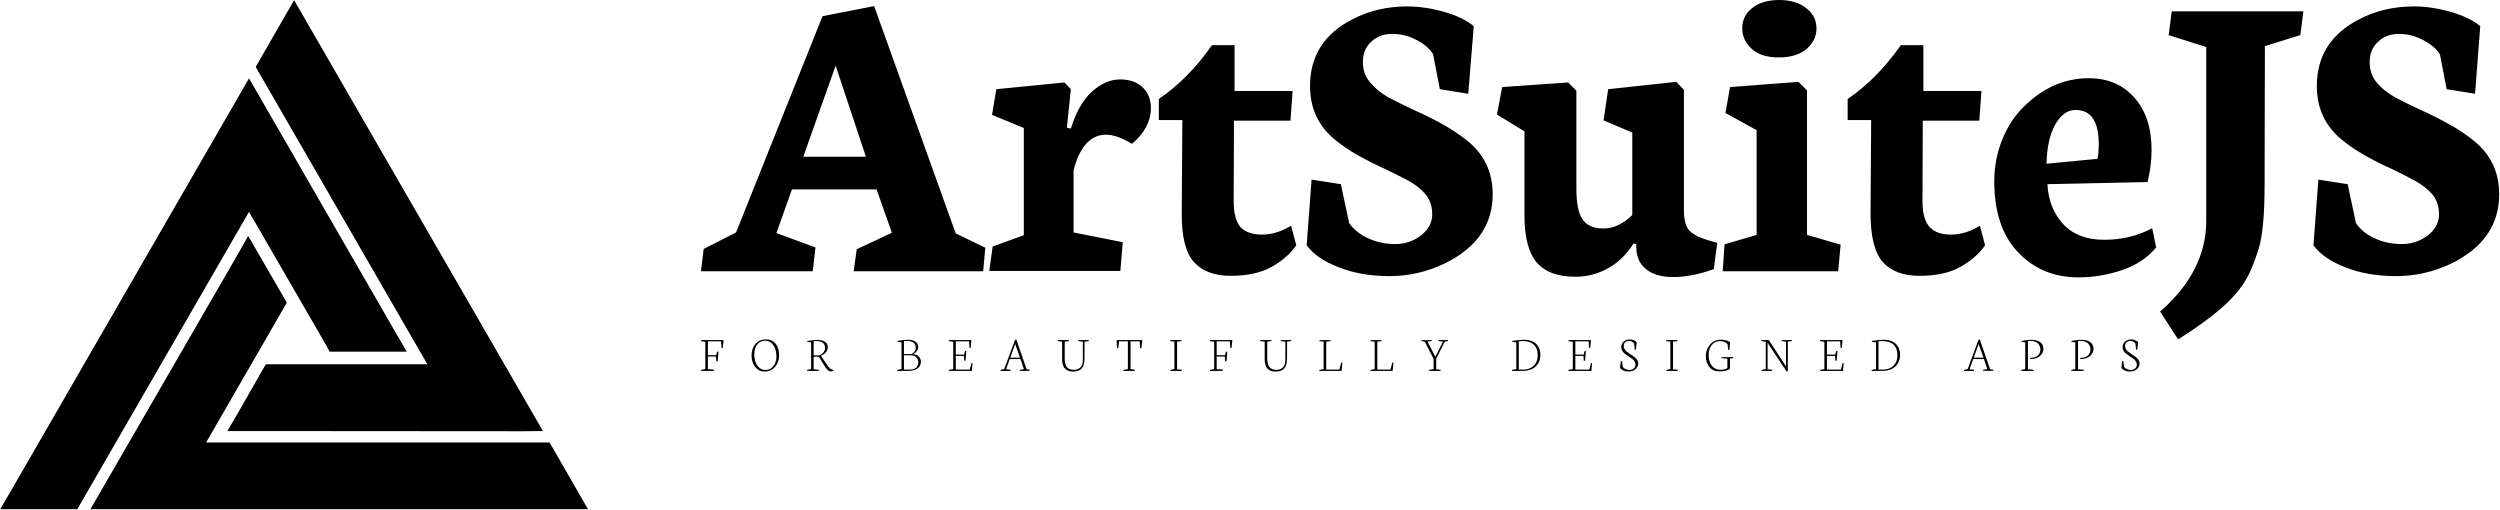
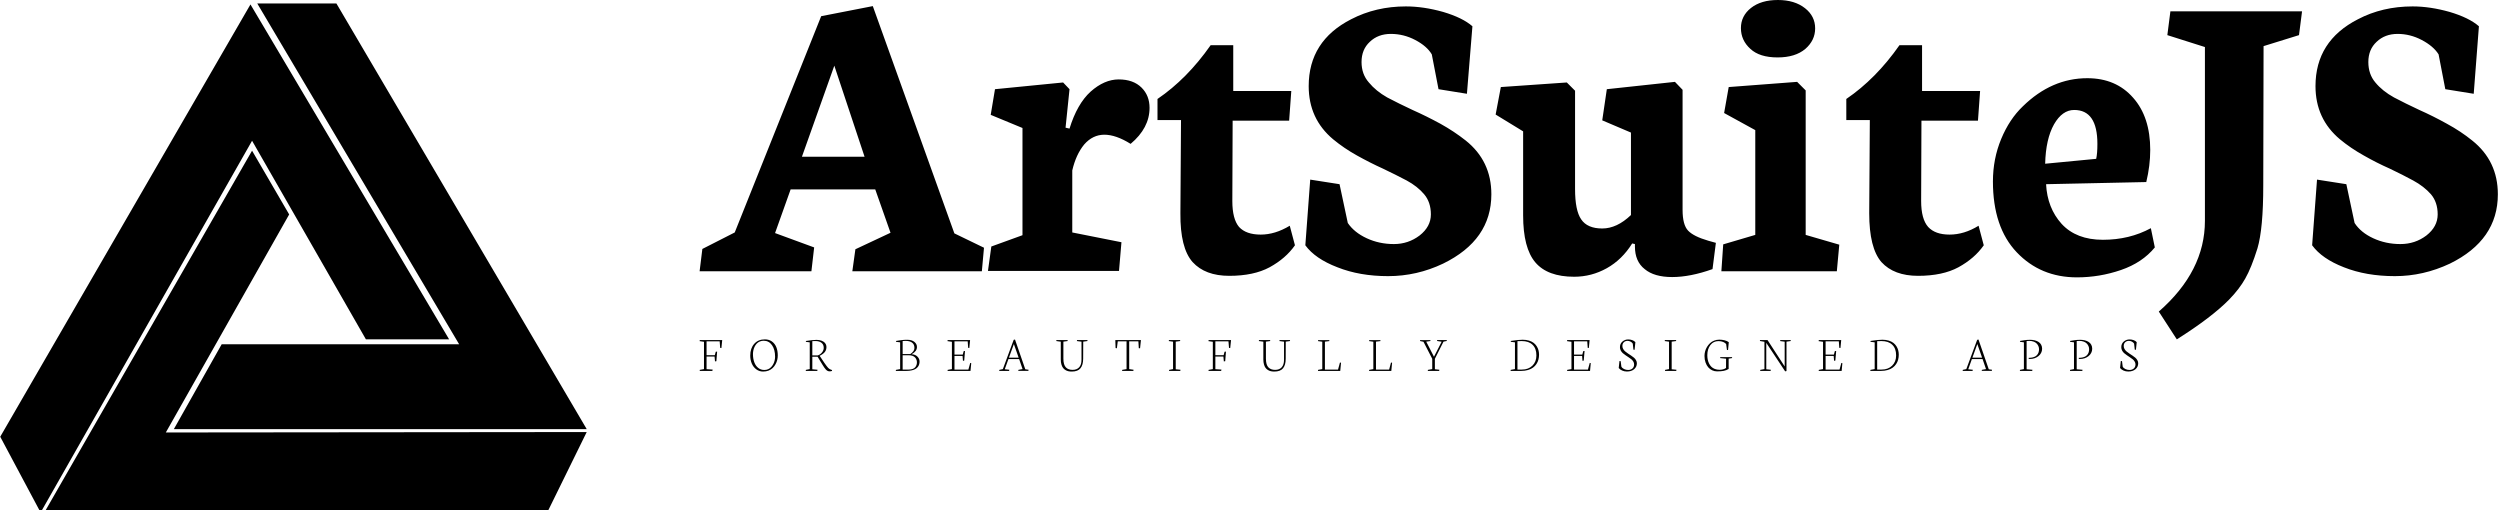
<svg xmlns="http://www.w3.org/2000/svg" data-v-d3f97b9e="" viewBox="0 0 442 90">
-   <g data-v-d3f97b9e="" id="b6e837f1-7a9d-4e94-bd60-f1141feb8003" fill="black" transform="matrix(5.400541,0,0,5.400541,124.5742,-29.81098)">
+   <g data-v-d3f97b9e="" id="f2e987d4-03be-489e-a53c-4e43bb200078" fill="black" transform="matrix(5.400541,0,0,5.400541,124.3387,-29.81098)">
    <path d="M4.29 7.67L3.23 10.65L5.28 10.65L4.29 7.67ZM3.54 14.40L-0.12 14.40L-0.03 13.67L1.03 13.13L3.86 6.05L5.55 5.72L8.22 13.16L9.19 13.63L9.12 14.40L4.88 14.40L4.98 13.68L6.13 13.14L5.63 11.72L2.86 11.72L2.35 13.15L3.63 13.62L3.54 14.40ZM13.61 14.39L9.32 14.39L9.43 13.59L10.45 13.22L10.45 9.71L9.41 9.28L9.55 8.44L11.78 8.22L11.99 8.44L11.86 9.70L11.99 9.73L11.99 9.73Q12.24 8.92 12.68 8.52L12.68 8.52L12.68 8.52Q13.13 8.12 13.60 8.12L13.60 8.12L13.60 8.12Q14.08 8.12 14.35 8.39L14.35 8.39L14.35 8.39Q14.61 8.65 14.61 9.05L14.61 9.05L14.61 9.05Q14.61 9.71 13.99 10.23L13.99 10.23L13.99 10.23Q13.51 9.93 13.13 9.93L13.13 9.93L13.13 9.93Q12.75 9.93 12.47 10.25L12.47 10.25L12.47 10.25Q12.20 10.58 12.08 11.10L12.08 11.10L12.08 13.13L13.69 13.45L13.61 14.39ZM17.32 12.10L17.32 12.10Q17.32 12.69 17.54 12.95L17.54 12.95L17.54 12.95Q17.77 13.20 18.25 13.20L18.25 13.20L18.25 13.20Q18.72 13.20 19.20 12.91L19.20 12.91L19.37 13.55L19.37 13.55Q19.07 13.98 18.54 14.27L18.54 14.27L18.54 14.27Q18.02 14.55 17.22 14.55L17.22 14.55L17.22 14.55Q16.43 14.55 16.02 14.10L16.02 14.10L16.02 14.10Q15.61 13.64 15.62 12.50L15.62 12.50L15.64 9.45L14.87 9.45L14.87 8.76L14.87 8.76Q15.84 8.10 16.61 7L16.61 7L17.35 7L17.35 8.50L19.25 8.50L19.18 9.47L17.33 9.47L17.32 12.10ZM19.71 13.55L19.71 13.55L19.87 11.40L20.83 11.55L21.10 12.82L21.10 12.82Q21.31 13.13 21.72 13.32L21.72 13.32L21.72 13.32Q22.13 13.51 22.61 13.51L22.61 13.51L22.61 13.51Q23.08 13.51 23.45 13.23L23.45 13.23L23.45 13.23Q23.82 12.94 23.82 12.54L23.82 12.54L23.82 12.54Q23.82 12.14 23.60 11.88L23.60 11.88L23.60 11.88Q23.38 11.62 23.03 11.43L23.03 11.43L23.03 11.43Q22.67 11.24 22.25 11.04L22.25 11.04L22.25 11.04Q21.83 10.85 21.40 10.61L21.40 10.61L21.40 10.61Q20.97 10.37 20.62 10.08L20.62 10.08L20.62 10.08Q19.82 9.41 19.82 8.34L19.82 8.34L19.82 8.34Q19.82 6.86 21.21 6.15L21.21 6.15L21.21 6.15Q22.02 5.73 23.00 5.73L23.00 5.73L23.00 5.73Q23.58 5.73 24.22 5.91L24.22 5.91L24.22 5.91Q24.86 6.10 25.18 6.38L25.18 6.38L25.00 8.59L24.07 8.44L23.85 7.30L23.85 7.30Q23.69 7.03 23.31 6.83L23.31 6.83L23.31 6.83Q22.93 6.63 22.51 6.63L22.51 6.63L22.51 6.63Q22.09 6.63 21.82 6.89L21.82 6.89L21.82 6.89Q21.55 7.14 21.55 7.55L21.55 7.55L21.55 7.55Q21.55 7.95 21.79 8.22L21.79 8.22L21.79 8.22Q22.02 8.50 22.39 8.71L22.39 8.71L22.39 8.71Q22.77 8.91 23.22 9.12L23.22 9.12L23.22 9.12Q23.67 9.32 24.13 9.57L24.13 9.57L24.13 9.57Q24.58 9.82 24.96 10.12L24.96 10.12L24.96 10.12Q25.80 10.79 25.80 11.88L25.80 11.88L25.80 11.88Q25.80 13.38 24.22 14.15L24.22 14.15L24.22 14.15Q23.36 14.56 22.42 14.56L22.42 14.56L22.42 14.56Q21.49 14.56 20.76 14.27L20.76 14.27L20.76 14.27Q20.03 13.99 19.71 13.55ZM28.54 11.71L28.54 11.71Q28.54 12.41 28.74 12.70L28.74 12.70L28.74 12.70Q28.94 13.00 29.43 13.00L29.43 13.00L29.43 13.00Q29.91 13.00 30.37 12.56L30.37 12.56L30.37 9.86L29.43 9.46L29.58 8.44L31.81 8.20L32.06 8.46L32.06 12.39L32.06 12.39Q32.06 12.88 32.24 13.07L32.24 13.07L32.24 13.07Q32.42 13.26 32.90 13.40L32.90 13.40L33.15 13.47L33.04 14.33L33.04 14.33Q32.31 14.59 31.72 14.59L31.72 14.59L31.72 14.59Q31.13 14.59 30.82 14.33L30.82 14.33L30.82 14.33Q30.50 14.08 30.50 13.59L30.50 13.59L30.50 13.51L30.41 13.49L30.41 13.49Q30.08 14.02 29.58 14.30L29.58 14.30L29.58 14.30Q29.08 14.58 28.51 14.58L28.51 14.58L28.51 14.58Q27.64 14.58 27.24 14.11L27.24 14.11L27.24 14.11Q26.84 13.64 26.84 12.57L26.84 12.57L26.84 9.82L25.94 9.27L26.11 8.37L28.27 8.22L28.54 8.49L28.54 11.71ZM35.17 7.40L35.17 7.40L35.17 7.40Q34.58 7.40 34.28 7.12L34.28 7.12L34.28 7.12Q33.97 6.84 33.97 6.44L33.97 6.44L33.97 6.44Q33.97 6.04 34.30 5.78L34.30 5.78L34.30 5.78Q34.63 5.52 35.18 5.52L35.18 5.52L35.18 5.52Q35.73 5.52 36.07 5.79L36.07 5.79L36.07 5.79Q36.40 6.05 36.40 6.45L36.40 6.45L36.40 6.45Q36.40 6.84 36.08 7.12L36.08 7.12L36.08 7.12Q35.75 7.40 35.17 7.40ZM37.11 14.40L33.33 14.40L33.39 13.52L34.44 13.21L34.44 9.78L33.42 9.22L33.57 8.37L35.81 8.20L36.09 8.48L36.09 13.21L37.19 13.53L37.11 14.40ZM39.87 12.10L39.87 12.10Q39.87 12.69 40.10 12.95L40.10 12.95L40.10 12.95Q40.33 13.20 40.80 13.20L40.80 13.20L40.80 13.20Q41.28 13.20 41.75 12.91L41.75 12.91L41.92 13.55L41.92 13.55Q41.62 13.98 41.09 14.27L41.09 14.27L41.09 14.27Q40.57 14.55 39.77 14.55L39.77 14.55L39.77 14.55Q38.98 14.55 38.57 14.10L38.57 14.10L38.57 14.10Q38.17 13.64 38.17 12.50L38.17 12.50L38.19 9.45L37.42 9.45L37.42 8.76L37.42 8.76Q38.39 8.10 39.16 7L39.16 7L39.90 7L39.90 8.50L41.80 8.50L41.73 9.47L39.88 9.47L39.87 12.10ZM45.64 10.23L45.64 10.23L45.64 10.23Q45.64 9.12 44.88 9.12L44.88 9.12L44.88 9.12Q44.49 9.12 44.22 9.59L44.22 9.59L44.22 9.59Q43.95 10.07 43.93 10.88L43.93 10.88L45.60 10.72L45.60 10.72Q45.64 10.55 45.64 10.23ZM42.22 11.46L42.22 11.46L42.22 11.46Q42.22 10.72 42.49 10.07L42.49 10.07L42.49 10.07Q42.76 9.42 43.20 9.00L43.20 9.00L43.20 9.00Q44.14 8.08 45.31 8.08L45.31 8.08L45.31 8.08Q46.25 8.08 46.81 8.72L46.81 8.72L46.81 8.72Q47.37 9.35 47.37 10.43L47.37 10.43L47.37 10.43Q47.37 10.94 47.24 11.48L47.24 11.48L43.96 11.55L43.96 11.55Q44.00 12.33 44.47 12.85L44.47 12.85L44.47 12.85Q44.95 13.37 45.82 13.37L45.82 13.37L45.82 13.37Q46.69 13.37 47.39 12.99L47.39 12.99L47.52 13.62L47.52 13.62Q47.11 14.12 46.41 14.36L46.41 14.36L46.41 14.36Q45.71 14.60 44.97 14.60L44.97 14.60L44.97 14.60Q43.78 14.60 43.00 13.78L43.00 13.78L43.00 13.78Q42.22 12.96 42.22 11.46ZM48.24 16.63L47.65 15.72L47.65 15.72Q49.16 14.40 49.16 12.75L49.16 12.75L49.16 7.06L47.93 6.67L48.03 5.89L52.34 5.89L52.24 6.67L51.08 7.03L51.07 11.59L51.07 11.59Q51.07 13.01 50.88 13.65L50.88 13.65L50.88 13.65Q50.68 14.29 50.48 14.64L50.48 14.64L50.48 14.64Q50.29 14.98 49.95 15.33L49.95 15.33L49.95 15.33Q49.38 15.91 48.24 16.63L48.24 16.63ZM52.67 13.55L52.67 13.55L52.83 11.40L53.79 11.55L54.06 12.82L54.06 12.82Q54.26 13.13 54.67 13.32L54.67 13.32L54.67 13.32Q55.08 13.51 55.56 13.51L55.56 13.51L55.56 13.51Q56.04 13.51 56.41 13.23L56.41 13.23L56.41 13.23Q56.78 12.94 56.78 12.54L56.78 12.54L56.78 12.54Q56.78 12.14 56.56 11.88L56.56 11.88L56.56 11.88Q56.33 11.62 55.98 11.43L55.98 11.43L55.98 11.43Q55.63 11.24 55.21 11.04L55.21 11.04L55.21 11.04Q54.78 10.85 54.36 10.61L54.36 10.61L54.36 10.61Q53.93 10.37 53.58 10.08L53.58 10.08L53.58 10.08Q52.78 9.41 52.78 8.34L52.78 8.34L52.78 8.34Q52.78 6.86 54.17 6.15L54.17 6.15L54.17 6.15Q54.97 5.73 55.96 5.73L55.96 5.73L55.96 5.73Q56.53 5.73 57.17 5.91L57.17 5.91L57.17 5.91Q57.81 6.10 58.13 6.38L58.13 6.38L57.96 8.59L57.03 8.44L56.81 7.30L56.81 7.30Q56.64 7.03 56.26 6.83L56.26 6.83L56.26 6.83Q55.88 6.63 55.47 6.63L55.47 6.63L55.47 6.63Q55.05 6.63 54.78 6.89L54.78 6.89L54.78 6.89Q54.51 7.14 54.51 7.55L54.51 7.55L54.51 7.55Q54.51 7.95 54.74 8.22L54.74 8.22L54.74 8.22Q54.97 8.50 55.35 8.71L55.35 8.71L55.35 8.71Q55.73 8.91 56.18 9.12L56.18 9.12L56.18 9.12Q56.63 9.32 57.08 9.57L57.08 9.57L57.08 9.57Q57.54 9.82 57.91 10.12L57.91 10.12L57.91 10.12Q58.75 10.79 58.75 11.88L58.75 11.88L58.75 11.88Q58.75 13.38 57.18 14.15L57.18 14.15L57.18 14.15Q56.31 14.56 55.38 14.56L55.38 14.56L55.38 14.56Q54.44 14.56 53.71 14.27L53.71 14.27L53.71 14.27Q52.99 13.99 52.67 13.55Z" />
  </g>
-   <g data-v-d3f97b9e="" id="69034f89-1306-4c41-a82a-49ea4d079e80" transform="matrix(1.154734,0,0,1.154734,-5.736719,-12.70672)" stroke="none" fill="black">
-     <path style="text-indent:0;text-transform:none;block-progression:tb" d="M50 11.031l-1.625 2.813-3.719 6.469-.531.937.531.938 25.75 44.593h-24.75l-.531.938-3.719 6.5L39.781 77H43l41.875.031L88.094 77l-1.625-2.813-34.844-60.343L50 11.03zM43.094 23l-1.625 2.813L6.625 86.186 5 88.97h11.813l.53-.938 25.75-44.594 11.844 20.47.5.937H67.25l-1.625-2.781-20.906-36.25L43.094 23zm-.125 24.125l-1.594 2.813-20.938 36.218-1.625 2.813H95l-1.625-2.813-3.719-6.469-.562-.937H36.53l11.813-20.469.531-.937-.531-.938-3.75-6.468-1.625-2.813z" overflow="visible" color="#000" />
+   <g data-v-d3f97b9e="" id="c493e9c1-5d6a-4c57-b805-c250bfa57922" transform="matrix(1.202517,0,0,1.202517,13.40545,-14.55313)" stroke="none" fill="black">
+     <path d="M25.913 32.797l16.736 29.195h12.234L25.676 12.753l-36.79 63.561 5.939 11.136z" />
+     <path d="M31.367 43.632l-5.456-9.375L-4.631 87.45h73.934l5.811-11.826-61.882.063z" />
+     <path d="M21.448 62.713l-7.035 12.479h60.701L38.308 12.607H26.672l29.683 50.106z" />
  </g>
-   <g data-v-d3f97b9e="" id="8c64ec4b-90f7-4428-8eaa-6cc00c2f52bf" fill="black" transform="matrix(0.640342,0,0,0.640342,123.7084,56.35645)">
+   <g data-v-d3f97b9e="" id="aeb200a7-8819-4d47-a798-8db8297b103c" fill="black" transform="matrix(0.640342,0,0,0.640342,123.4729,56.35645)">
    <path d="M1.55 6.36L0.34 6.18L0.39 5.89L6.58 5.89L6.36 8.09L6.02 8.04L5.88 6.24L2.26 6.24L2.26 10.07L4.53 10.07L4.80 9.11L5.18 9.06L4.97 11.72L4.59 11.77L4.47 10.43L2.26 10.43L2.26 13.92L3.94 14.03L3.86 14.40L0.37 14.40L0.39 14.11L1.55 13.90L1.55 6.36ZM15.07 9.75L15.07 9.75L15.07 9.75Q15.07 11.03 15.44 12.01L15.44 12.01L15.44 12.01Q15.80 13.00 16.52 13.57L16.52 13.57L16.52 13.57Q17.23 14.14 18.21 14.14L18.21 14.14L18.21 14.14Q18.79 14.14 19.28 13.92L19.28 13.92L19.28 13.92Q19.77 13.70 20.11 13.33L20.11 13.33L20.11 13.33Q20.46 12.96 20.70 12.49L20.70 12.49L20.70 12.49Q20.95 12.01 21.06 11.50L21.06 11.50L21.06 11.50Q21.18 10.99 21.18 10.48L21.18 10.48L21.18 10.48Q21.18 8.50 20.33 7.29L20.33 7.29L20.33 7.29Q19.48 6.07 18.03 6.07L18.03 6.07L18.03 6.07Q17.45 6.07 16.95 6.28L16.95 6.28L16.95 6.28Q16.46 6.49 16.12 6.85L16.12 6.85L16.12 6.85Q15.78 7.21 15.54 7.69L15.54 7.69L15.54 7.69Q15.30 8.16 15.19 8.69L15.19 8.69L15.19 8.69Q15.07 9.21 15.07 9.75ZM14.32 10.16L14.32 10.16L14.32 10.16Q14.32 8.16 15.42 6.92L15.42 6.92L15.42 6.92Q16.52 5.69 18.35 5.69L18.35 5.69L18.35 5.69Q19.49 5.69 20.31 6.27L20.31 6.27L20.31 6.27Q21.12 6.86 21.52 7.84L21.52 7.84L21.52 7.84Q21.92 8.83 21.92 10.11L21.92 10.11L21.92 10.11Q21.92 10.75 21.77 11.38L21.77 11.38L21.77 11.38Q21.62 12.00 21.29 12.58L21.29 12.58L21.29 12.58Q20.97 13.17 20.50 13.61L20.50 13.61L20.50 13.61Q20.04 14.05 19.37 14.32L19.37 14.32L19.37 14.32Q18.69 14.58 17.88 14.58L17.88 14.58L17.88 14.58Q16.83 14.58 16.01 13.98L16.01 13.98L16.01 13.98Q15.18 13.37 14.75 12.37L14.75 12.37L14.75 12.37Q14.32 11.37 14.32 10.16ZM31.46 6.18L31.46 10.11L33.01 10.11L33.01 10.11Q33.69 9.86 34.15 9.28L34.15 9.28L34.15 9.28Q34.61 8.70 34.61 8.02L34.61 8.02L34.61 8.02Q34.61 7.11 33.99 6.63L33.99 6.63L33.99 6.63Q33.37 6.15 32.29 6.15L32.29 6.15L31.46 6.18ZM32.83 14.40L29.64 14.40L29.69 14.11L30.75 13.90L30.75 6.51L29.66 6.37L29.72 6.13L29.72 6.13Q31.55 5.83 32.63 5.83L32.63 5.83L32.63 5.83Q33.39 5.83 34.00 6.05L34.00 6.05L34.00 6.05Q34.61 6.27 34.99 6.73L34.99 6.73L34.99 6.73Q35.36 7.19 35.36 7.83L35.36 7.83L35.36 7.83Q35.36 8.57 34.94 9.14L34.94 9.14L34.94 9.14Q34.51 9.72 33.48 10.23L33.48 10.23L33.48 10.23L34.79 12.19L34.79 12.19Q35.51 13.23 35.85 13.58L35.85 13.58L35.85 13.58Q36.20 13.92 36.58 14.05L36.58 14.05L36.91 14.16L36.87 14.42L36.87 14.42Q36.57 14.52 36.23 14.52L36.23 14.52L36.23 14.52Q35.94 14.52 35.69 14.40L35.69 14.40L35.69 14.40Q35.44 14.28 35.19 14.01L35.19 14.01L35.19 14.01Q34.95 13.75 34.77 13.48L34.77 13.48L34.77 13.48Q34.58 13.22 34.31 12.77L34.31 12.77L32.92 10.49L31.46 10.49L31.46 13.95L32.90 14.08L32.83 14.40ZM56.40 6.15L56.40 9.75L58.52 9.75L58.52 9.75Q58.98 9.45 59.32 9.01L59.32 9.01L59.32 9.01Q59.65 8.57 59.65 8.02L59.65 8.02L59.65 8.02Q59.65 7.08 59.01 6.59L59.01 6.59L59.01 6.59Q58.37 6.11 57.24 6.11L57.24 6.11L57.24 6.11Q56.59 6.11 56.40 6.15L56.40 6.15ZM56.40 10.08L56.40 14.03L58.08 14.03L58.08 14.03Q58.72 14.03 59.18 13.85L59.18 13.85L59.18 13.85Q59.64 13.68 59.88 13.38L59.88 13.38L59.88 13.38Q60.12 13.08 60.23 12.74L60.23 12.74L60.23 12.74Q60.34 12.41 60.34 12.02L60.34 12.02L60.34 12.02Q60.34 11.68 60.23 11.36L60.23 11.36L60.23 11.36Q60.12 11.04 59.88 10.74L59.88 10.74L59.88 10.74Q59.64 10.45 59.20 10.26L59.20 10.26L59.20 10.26Q58.75 10.08 58.15 10.08L58.15 10.08L56.40 10.08ZM57.41 14.40L54.50 14.40L54.56 14.11L55.71 13.90L55.71 6.51L54.54 6.36L54.61 6.12L54.61 6.12Q54.73 6.10 55.17 6.03L55.17 6.03L55.17 6.03Q55.60 5.96 55.78 5.94L55.78 5.94L55.78 5.94Q55.95 5.91 56.31 5.87L56.31 5.87L56.31 5.87Q56.66 5.83 56.97 5.82L56.97 5.82L56.97 5.82Q57.29 5.80 57.63 5.80L57.63 5.80L57.63 5.80Q58.92 5.80 59.63 6.38L59.63 6.38L59.63 6.38Q60.35 6.96 60.35 7.79L60.35 7.79L60.35 7.79Q60.35 8.98 58.93 9.76L58.93 9.76L58.93 9.80L58.93 9.80Q59.92 9.86 60.49 10.46L60.49 10.46L60.49 10.46Q61.07 11.05 61.07 11.80L61.07 11.80L61.07 11.80Q61.07 12.22 60.96 12.58L60.96 12.58L60.96 12.58Q60.86 12.95 60.60 13.29L60.60 13.29L60.60 13.29Q60.33 13.63 59.93 13.87L59.93 13.87L59.93 13.87Q59.53 14.11 58.88 14.25L58.88 14.25L58.88 14.25Q58.24 14.40 57.41 14.40L57.41 14.40ZM70 6.36L68.78 6.18L68.82 5.89L75.02 5.89L74.81 8.07L74.49 8.03L74.36 6.24L70.71 6.24L70.71 9.89L73.00 9.89L73.25 8.94L73.62 8.89L73.40 11.55L73.05 11.61L72.94 10.26L70.71 10.26L70.71 14.03L74.55 14.03L75.06 12.19L75.34 12.26L75.13 14.40L68.80 14.40L68.84 14.11L70 13.90L70 6.36ZM87.11 6.98L85.74 10.75L88.43 10.75L87.11 6.98ZM85.79 14.40L83.06 14.40L83.10 14.11L84.07 13.90L87.06 5.82L87.42 5.73L90.26 13.95L91.16 14.08L91.11 14.39L88.31 14.39L88.38 14.10L89.51 13.90L88.56 11.13L85.61 11.13L84.59 13.95L85.85 14.08L85.79 14.40ZM100.06 6.33L98.83 6.16L98.85 5.89L101.96 5.89L101.93 6.16L100.78 6.32L100.78 11.01L100.78 11.01Q100.78 11.87 100.96 12.49L100.96 12.49L100.96 12.49Q101.14 13.10 101.49 13.45L101.49 13.45L101.49 13.45Q101.83 13.79 102.28 13.95L102.28 13.95L102.28 13.95Q102.73 14.11 103.32 14.11L103.32 14.11L103.32 14.11Q104.49 14.11 105.14 13.40L105.14 13.40L105.14 13.40Q105.78 12.68 105.78 11.33L105.78 11.33L105.78 6.33L104.51 6.16L104.54 5.89L107.45 5.89L107.39 6.16L106.26 6.32L106.24 11.05L106.24 11.05Q106.23 12.78 105.49 13.68L105.49 13.68L105.49 13.68Q104.75 14.58 103.09 14.58L103.09 14.58L103.09 14.58Q102.59 14.58 102.17 14.49L102.17 14.49L102.17 14.49Q101.75 14.40 101.35 14.16L101.35 14.16L101.35 14.16Q100.95 13.93 100.68 13.56L100.68 13.56L100.68 13.56Q100.40 13.19 100.23 12.60L100.23 12.60L100.23 12.60Q100.06 12.01 100.06 11.24L100.06 11.24L100.06 6.33ZM115.19 8.09L115.12 5.89L122.19 5.89L121.95 8.16L121.60 8.12L121.49 6.24L118.95 6.24L118.95 13.90L120.16 14.08L120.09 14.40L116.99 14.40L117.02 14.11L118.22 13.90L118.22 6.24L115.79 6.24L115.55 8.15L115.19 8.09ZM131.06 6.33L129.88 6.16L129.92 5.89L133.04 5.89L132.99 6.16L131.80 6.32L131.80 13.95L133.12 14.08L133.05 14.40L129.94 14.40L129.98 14.11L131.06 13.90L131.06 6.33ZM142.04 6.36L140.83 6.18L140.88 5.89L147.07 5.89L146.84 8.09L146.51 8.04L146.36 6.24L142.74 6.24L142.74 10.07L145.02 10.07L145.28 9.11L145.67 9.06L145.46 11.72L145.08 11.77L144.96 10.43L142.74 10.43L142.74 13.92L144.42 14.03L144.34 14.40L140.85 14.40L140.88 14.11L142.04 13.90L142.04 6.36ZM155.99 6.33L154.75 6.16L154.78 5.89L157.88 5.89L157.86 6.16L156.70 6.32L156.70 11.01L156.70 11.01Q156.70 11.87 156.88 12.49L156.88 12.49L156.88 12.49Q157.06 13.10 157.41 13.45L157.41 13.45L157.41 13.45Q157.76 13.79 158.21 13.95L158.21 13.95L158.21 13.95Q158.66 14.11 159.24 14.11L159.24 14.11L159.24 14.11Q160.42 14.11 161.06 13.40L161.06 13.40L161.06 13.40Q161.70 12.68 161.70 11.33L161.70 11.33L161.70 6.33L160.43 6.16L160.47 5.89L163.37 5.89L163.32 6.16L162.18 6.32L162.16 11.05L162.16 11.05Q162.16 12.78 161.42 13.68L161.42 13.68L161.42 13.68Q160.68 14.58 159.02 14.58L159.02 14.58L159.02 14.58Q158.52 14.58 158.09 14.49L158.09 14.49L158.09 14.49Q157.67 14.40 157.27 14.16L157.27 14.16L157.27 14.16Q156.88 13.93 156.60 13.56L156.60 13.56L156.60 13.56Q156.32 13.19 156.16 12.60L156.16 12.60L156.16 12.60Q155.99 12.01 155.99 11.24L155.99 11.24L155.99 6.33ZM177.22 14.40L171.07 14.40L171.10 14.11L172.26 13.90L172.26 6.34L171.08 6.17L171.11 5.90L174.22 5.90L174.19 6.17L172.99 6.32L172.99 14.03L176.61 14.03L177.14 12.09L177.44 12.14L177.22 14.40ZM191.32 14.40L185.17 14.40L185.21 14.11L186.36 13.90L186.36 6.34L185.19 6.17L185.21 5.90L188.32 5.90L188.30 6.17L187.09 6.32L187.09 14.03L190.72 14.03L191.24 12.09L191.54 12.14L191.32 14.40ZM200.20 6.35L199.25 6.15L199.27 5.90L202.13 5.90L202.10 6.15L200.96 6.32L203.10 10.49L205.22 6.34L203.96 6.14L203.97 5.89L206.64 5.89L206.62 6.14L205.73 6.32L203.35 11.05L203.35 13.94L204.59 14.08L204.53 14.40L201.39 14.40L201.43 14.11L202.62 13.90L202.62 11.05L200.20 6.35ZM226.15 6.19L226.15 14.03L227.38 14.03L227.38 14.03Q229.18 14.03 230.28 12.95L230.28 12.95L230.28 12.95Q231.38 11.87 231.38 10.12L231.38 10.12L231.38 10.12Q231.38 8.20 230.32 7.18L230.32 7.18L230.32 7.18Q229.27 6.16 227.34 6.16L227.34 6.16L227.34 6.16Q226.34 6.16 226.15 6.19L226.15 6.19ZM227.19 14.40L224.25 14.40L224.30 14.11L225.46 13.90L225.46 6.51L224.28 6.36L224.35 6.12L224.35 6.12Q226.43 5.79 227.59 5.79L227.59 5.79L227.59 5.79Q228.55 5.79 229.33 6.03L229.33 6.03L229.33 6.03Q230.10 6.26 230.62 6.66L230.62 6.66L230.62 6.66Q231.13 7.05 231.47 7.59L231.47 7.59L231.47 7.59Q231.81 8.13 231.96 8.71L231.96 8.71L231.96 8.71Q232.11 9.29 232.11 9.92L232.11 9.92L232.11 9.92Q232.11 10.64 231.94 11.28L231.94 11.28L231.94 11.28Q231.77 11.93 231.39 12.50L231.39 12.50L231.39 12.50Q231.01 13.08 230.44 13.49L230.44 13.49L230.44 13.49Q229.88 13.91 229.05 14.15L229.05 14.15L229.05 14.15Q228.22 14.40 227.19 14.40L227.19 14.40ZM241.06 6.36L239.83 6.18L239.88 5.89L246.07 5.89L245.86 8.07L245.55 8.03L245.42 6.24L241.77 6.24L241.77 9.89L244.06 9.89L244.31 8.94L244.68 8.89L244.45 11.55L244.10 11.61L244.00 10.26L241.77 10.26L241.77 14.03L245.61 14.03L246.11 12.19L246.39 12.26L246.19 14.40L239.85 14.40L239.89 14.11L241.06 13.90L241.06 6.36ZM254.11 13.60L254.11 13.60L254.32 11.66L254.65 11.71L254.84 13.21L254.84 13.21Q255.06 13.64 255.59 13.89L255.59 13.89L255.59 13.89Q256.12 14.14 256.72 14.14L256.72 14.14L256.72 14.14Q257.41 14.14 257.89 13.74L257.89 13.74L257.89 13.74Q258.36 13.33 258.36 12.61L258.36 12.61L258.36 12.61Q258.36 12.20 258.15 11.83L258.15 11.83L258.15 11.83Q257.93 11.46 257.59 11.18L257.59 11.18L257.59 11.18Q257.24 10.90 256.82 10.63L256.82 10.63L256.82 10.63Q256.40 10.36 255.99 10.07L255.99 10.07L255.99 10.07Q255.57 9.79 255.22 9.48L255.22 9.48L255.22 9.48Q254.88 9.17 254.66 8.75L254.66 8.75L254.66 8.75Q254.45 8.33 254.45 7.84L254.45 7.84L254.45 7.84Q254.45 6.88 255.14 6.29L255.14 6.29L255.14 6.29Q255.83 5.71 256.72 5.71L256.72 5.71L256.72 5.71Q257.30 5.71 257.84 5.90L257.84 5.90L257.84 5.90Q258.38 6.09 258.71 6.46L258.71 6.46L258.49 8.58L258.17 8.53L257.99 6.87L257.99 6.87Q257.80 6.54 257.39 6.32L257.39 6.32L257.39 6.32Q256.97 6.10 256.54 6.10L256.54 6.10L256.54 6.10Q255.94 6.10 255.53 6.48L255.53 6.48L255.53 6.48Q255.12 6.87 255.12 7.52L255.12 7.52L255.12 7.52Q255.12 7.96 255.34 8.35L255.34 8.35L255.34 8.35Q255.56 8.74 255.91 9.03L255.91 9.03L255.91 9.03Q256.27 9.32 256.69 9.61L256.69 9.61L256.69 9.61Q257.11 9.89 257.54 10.17L257.54 10.17L257.54 10.17Q257.97 10.45 258.32 10.75L258.32 10.75L258.32 10.75Q258.67 11.05 258.89 11.45L258.89 11.45L258.89 11.45Q259.12 11.85 259.12 12.29L259.12 12.29L259.12 12.29Q259.12 13.28 258.36 13.93L258.36 13.93L258.36 13.93Q257.61 14.57 256.37 14.57L256.37 14.57L256.37 14.57Q255.66 14.57 255.06 14.30L255.06 14.30L255.06 14.30Q254.45 14.03 254.11 13.60ZM268.00 6.33L266.81 6.16L266.85 5.89L269.98 5.89L269.93 6.16L268.73 6.32L268.73 13.95L270.05 14.08L269.99 14.40L266.88 14.40L266.92 14.11L268.00 13.90L268.00 6.33ZM277.79 10.27L277.79 10.27L277.79 10.27Q277.79 9.64 277.96 9.00L277.96 9.00L277.96 9.00Q278.13 8.36 278.48 7.78L278.48 7.78L278.48 7.78Q278.83 7.21 279.31 6.75L279.31 6.75L279.31 6.75Q279.79 6.30 280.45 6.04L280.45 6.04L280.45 6.04Q281.12 5.77 281.88 5.77L281.88 5.77L281.88 5.77Q282.62 5.77 283.32 5.94L283.32 5.94L283.32 5.94Q284.03 6.11 284.50 6.47L284.50 6.47L284.29 8.64L283.99 8.61L283.77 6.99L283.77 6.99Q283.51 6.65 282.96 6.41L282.96 6.41L282.96 6.41Q282.41 6.17 281.65 6.17L281.65 6.17L281.65 6.17Q280.25 6.17 279.41 7.27L279.41 7.27L279.41 7.27Q278.57 8.37 278.57 10.07L278.57 10.07L278.57 10.07Q278.57 10.69 278.68 11.25L278.68 11.25L278.68 11.25Q278.79 11.81 279.04 12.34L279.04 12.34L279.04 12.34Q279.30 12.87 279.68 13.25L279.68 13.25L279.68 13.25Q280.05 13.63 280.64 13.86L280.64 13.86L280.64 13.86Q281.23 14.09 281.96 14.09L281.96 14.09L281.96 14.09Q283.02 14.09 283.74 13.59L283.74 13.59L283.75 11.03L282.11 10.86L282.15 10.60L285.43 10.60L285.38 10.86L284.46 11.01L284.46 13.86L284.46 13.86Q283.81 14.25 283.08 14.39L283.08 14.39L283.08 14.39Q282.34 14.53 281.25 14.53L281.25 14.53L281.25 14.53Q280.55 14.53 279.91 14.23L279.91 14.23L279.91 14.23Q279.28 13.93 278.81 13.39L278.81 13.39L278.81 13.39Q278.35 12.85 278.07 12.04L278.07 12.04L278.07 12.04Q277.79 11.23 277.79 10.27ZM294.34 6.36L293.08 6.14L293.13 5.89L295.20 5.89L299.93 13.17L299.93 6.33L298.68 6.16L298.72 5.89L301.62 5.89L301.56 6.16L300.43 6.32L300.43 14.44L300.06 14.52L294.85 6.65L294.85 13.95L296.11 14.08L296.04 14.40L293.16 14.40L293.20 14.11L294.34 13.90L294.34 6.36ZM310.52 6.36L309.30 6.18L309.35 5.89L315.54 5.89L315.33 8.07L315.01 8.03L314.88 6.24L311.23 6.24L311.23 9.89L313.52 9.89L313.78 8.94L314.15 8.89L313.92 11.55L313.57 11.61L313.46 10.26L311.23 10.26L311.23 14.03L315.08 14.03L315.58 12.19L315.86 12.26L315.66 14.40L309.32 14.40L309.36 14.11L310.52 13.90L310.52 6.36ZM325.47 6.19L325.47 14.03L326.70 14.03L326.70 14.03Q328.50 14.03 329.60 12.95L329.60 12.95L329.60 12.95Q330.70 11.87 330.70 10.12L330.70 10.12L330.70 10.12Q330.70 8.20 329.64 7.18L329.64 7.18L329.64 7.18Q328.59 6.16 326.66 6.16L326.66 6.16L326.66 6.16Q325.66 6.16 325.47 6.19L325.47 6.19ZM326.51 14.40L323.57 14.40L323.62 14.11L324.78 13.90L324.78 6.51L323.60 6.36L323.67 6.12L323.67 6.12Q325.75 5.79 326.91 5.79L326.91 5.79L326.91 5.79Q327.87 5.79 328.65 6.03L328.65 6.03L328.65 6.03Q329.42 6.26 329.94 6.66L329.94 6.66L329.94 6.66Q330.45 7.05 330.79 7.59L330.79 7.59L330.79 7.59Q331.13 8.13 331.28 8.71L331.28 8.71L331.28 8.71Q331.43 9.29 331.43 9.92L331.43 9.92L331.43 9.92Q331.43 10.64 331.26 11.28L331.26 11.28L331.26 11.28Q331.09 11.93 330.71 12.50L330.71 12.50L330.71 12.50Q330.33 13.08 329.76 13.49L329.76 13.49L329.76 13.49Q329.20 13.91 328.37 14.15L328.37 14.15L328.37 14.15Q327.54 14.40 326.51 14.40L326.51 14.40ZM353.12 6.98L351.76 10.75L354.44 10.75L353.12 6.98ZM351.80 14.40L349.08 14.40L349.11 14.11L350.08 13.90L353.08 5.82L353.44 5.73L356.28 13.95L357.18 14.08L357.12 14.39L354.33 14.39L354.39 14.10L355.52 13.90L354.57 11.13L351.62 11.13L350.61 13.95L351.87 14.08L351.80 14.40ZM368.28 14.40L364.87 14.40L364.90 14.11L365.98 13.90L365.98 6.51L364.88 6.36L364.94 6.12L364.94 6.12Q365.11 6.09 365.56 6.02L365.56 6.02L365.56 6.02Q366.00 5.94 366.23 5.91L366.23 5.91L366.23 5.91Q366.46 5.88 366.87 5.84L366.87 5.84L366.87 5.84Q367.28 5.81 367.70 5.81L367.70 5.81L367.70 5.81Q368.39 5.81 368.98 5.96L368.98 5.96L368.98 5.96Q369.56 6.10 370.03 6.40L370.03 6.40L370.03 6.40Q370.49 6.69 370.75 7.18L370.75 7.18L370.75 7.18Q371.01 7.66 371.01 8.29L371.01 8.29L371.01 8.29Q371.01 8.90 370.73 9.43L370.73 9.43L370.73 9.43Q370.45 9.97 369.98 10.33L369.98 10.33L369.98 10.33Q369.52 10.69 368.92 10.90L368.92 10.90L368.92 10.90Q368.32 11.10 367.68 11.10L367.68 11.10L367.68 11.10Q367.41 11.10 367.34 11.09L367.34 11.09L367.27 10.80L367.64 10.78L367.64 10.78Q368.31 10.75 368.80 10.55L368.80 10.55L368.80 10.55Q369.30 10.36 369.59 10.03L369.59 10.03L369.59 10.03Q369.88 9.70 370.02 9.30L370.02 9.30L370.02 9.30Q370.16 8.90 370.16 8.43L370.16 8.43L370.16 8.43Q370.16 7.98 369.99 7.57L369.99 7.57L369.99 7.57Q369.82 7.16 369.50 6.83L369.50 6.83L369.50 6.83Q369.18 6.50 368.66 6.31L368.66 6.31L368.66 6.31Q368.14 6.11 367.49 6.11L367.49 6.11L366.73 6.15L366.73 13.95L368.33 14.08L368.28 14.40ZM382.11 14.40L378.70 14.40L378.73 14.11L379.81 13.90L379.81 6.51L378.70 6.36L378.77 6.12L378.77 6.12Q378.94 6.09 379.38 6.02L379.38 6.02L379.38 6.02Q379.83 5.94 380.06 5.91L380.06 5.91L380.06 5.91Q380.29 5.88 380.70 5.84L380.70 5.84L380.70 5.84Q381.11 5.81 381.53 5.81L381.53 5.81L381.53 5.81Q382.22 5.81 382.81 5.96L382.81 5.96L382.81 5.96Q383.39 6.10 383.85 6.40L383.85 6.40L383.85 6.40Q384.32 6.69 384.58 7.18L384.58 7.18L384.58 7.18Q384.84 7.66 384.84 8.29L384.84 8.29L384.84 8.29Q384.84 8.90 384.56 9.43L384.56 9.43L384.56 9.43Q384.28 9.97 383.81 10.33L383.81 10.33L383.81 10.33Q383.35 10.69 382.75 10.90L382.75 10.90L382.75 10.90Q382.15 11.10 381.51 11.10L381.51 11.10L381.51 11.10Q381.24 11.10 381.17 11.09L381.17 11.09L381.10 10.80L381.47 10.78L381.47 10.78Q382.14 10.75 382.63 10.55L382.63 10.55L382.63 10.55Q383.13 10.36 383.42 10.03L383.42 10.03L383.42 10.03Q383.71 9.70 383.85 9.30L383.85 9.30L383.85 9.30Q383.99 8.90 383.99 8.43L383.99 8.43L383.99 8.43Q383.99 7.98 383.82 7.57L383.82 7.57L383.82 7.57Q383.65 7.16 383.33 6.83L383.33 6.83L383.33 6.83Q383.01 6.50 382.49 6.31L382.49 6.31L382.49 6.31Q381.96 6.11 381.32 6.11L381.32 6.11L380.56 6.15L380.56 13.95L382.16 14.08L382.11 14.40ZM392.53 13.60L392.53 13.60L392.74 11.66L393.07 11.71L393.26 13.21L393.26 13.21Q393.48 13.64 394.01 13.89L394.01 13.89L394.01 13.89Q394.54 14.14 395.14 14.14L395.14 14.14L395.14 14.14Q395.83 14.14 396.31 13.74L396.31 13.74L396.31 13.74Q396.79 13.33 396.79 12.61L396.79 12.61L396.79 12.61Q396.79 12.20 396.57 11.83L396.57 11.83L396.57 11.83Q396.35 11.46 396.01 11.18L396.01 11.18L396.01 11.18Q395.66 10.90 395.24 10.63L395.24 10.63L395.24 10.63Q394.82 10.36 394.41 10.07L394.41 10.07L394.41 10.07Q393.99 9.79 393.64 9.48L393.64 9.48L393.64 9.48Q393.30 9.17 393.08 8.75L393.08 8.75L393.08 8.75Q392.87 8.33 392.87 7.84L392.87 7.84L392.87 7.84Q392.87 6.88 393.56 6.29L393.56 6.29L393.56 6.29Q394.26 5.71 395.14 5.71L395.14 5.71L395.14 5.71Q395.73 5.71 396.27 5.90L396.27 5.90L396.27 5.90Q396.81 6.09 397.13 6.46L397.13 6.46L396.91 8.58L396.59 8.53L396.41 6.87L396.41 6.87Q396.22 6.54 395.81 6.32L395.81 6.32L395.81 6.32Q395.39 6.10 394.96 6.10L394.96 6.10L394.96 6.10Q394.37 6.10 393.95 6.48L393.95 6.48L393.95 6.48Q393.54 6.87 393.54 7.52L393.54 7.52L393.54 7.52Q393.54 7.96 393.76 8.35L393.76 8.35L393.76 8.35Q393.98 8.74 394.33 9.03L394.33 9.03L394.33 9.03Q394.69 9.32 395.11 9.61L395.11 9.61L395.11 9.61Q395.53 9.89 395.96 10.17L395.96 10.17L395.96 10.17Q396.39 10.45 396.74 10.75L396.74 10.75L396.74 10.75Q397.09 11.05 397.31 11.45L397.31 11.45L397.31 11.45Q397.54 11.85 397.54 12.29L397.54 12.29L397.54 12.29Q397.54 13.28 396.79 13.93L396.79 13.93L396.79 13.93Q396.03 14.57 394.79 14.57L394.79 14.57L394.79 14.57Q394.08 14.57 393.48 14.30L393.48 14.30L393.48 14.30Q392.88 14.03 392.53 13.60Z" />
  </g>
</svg>
